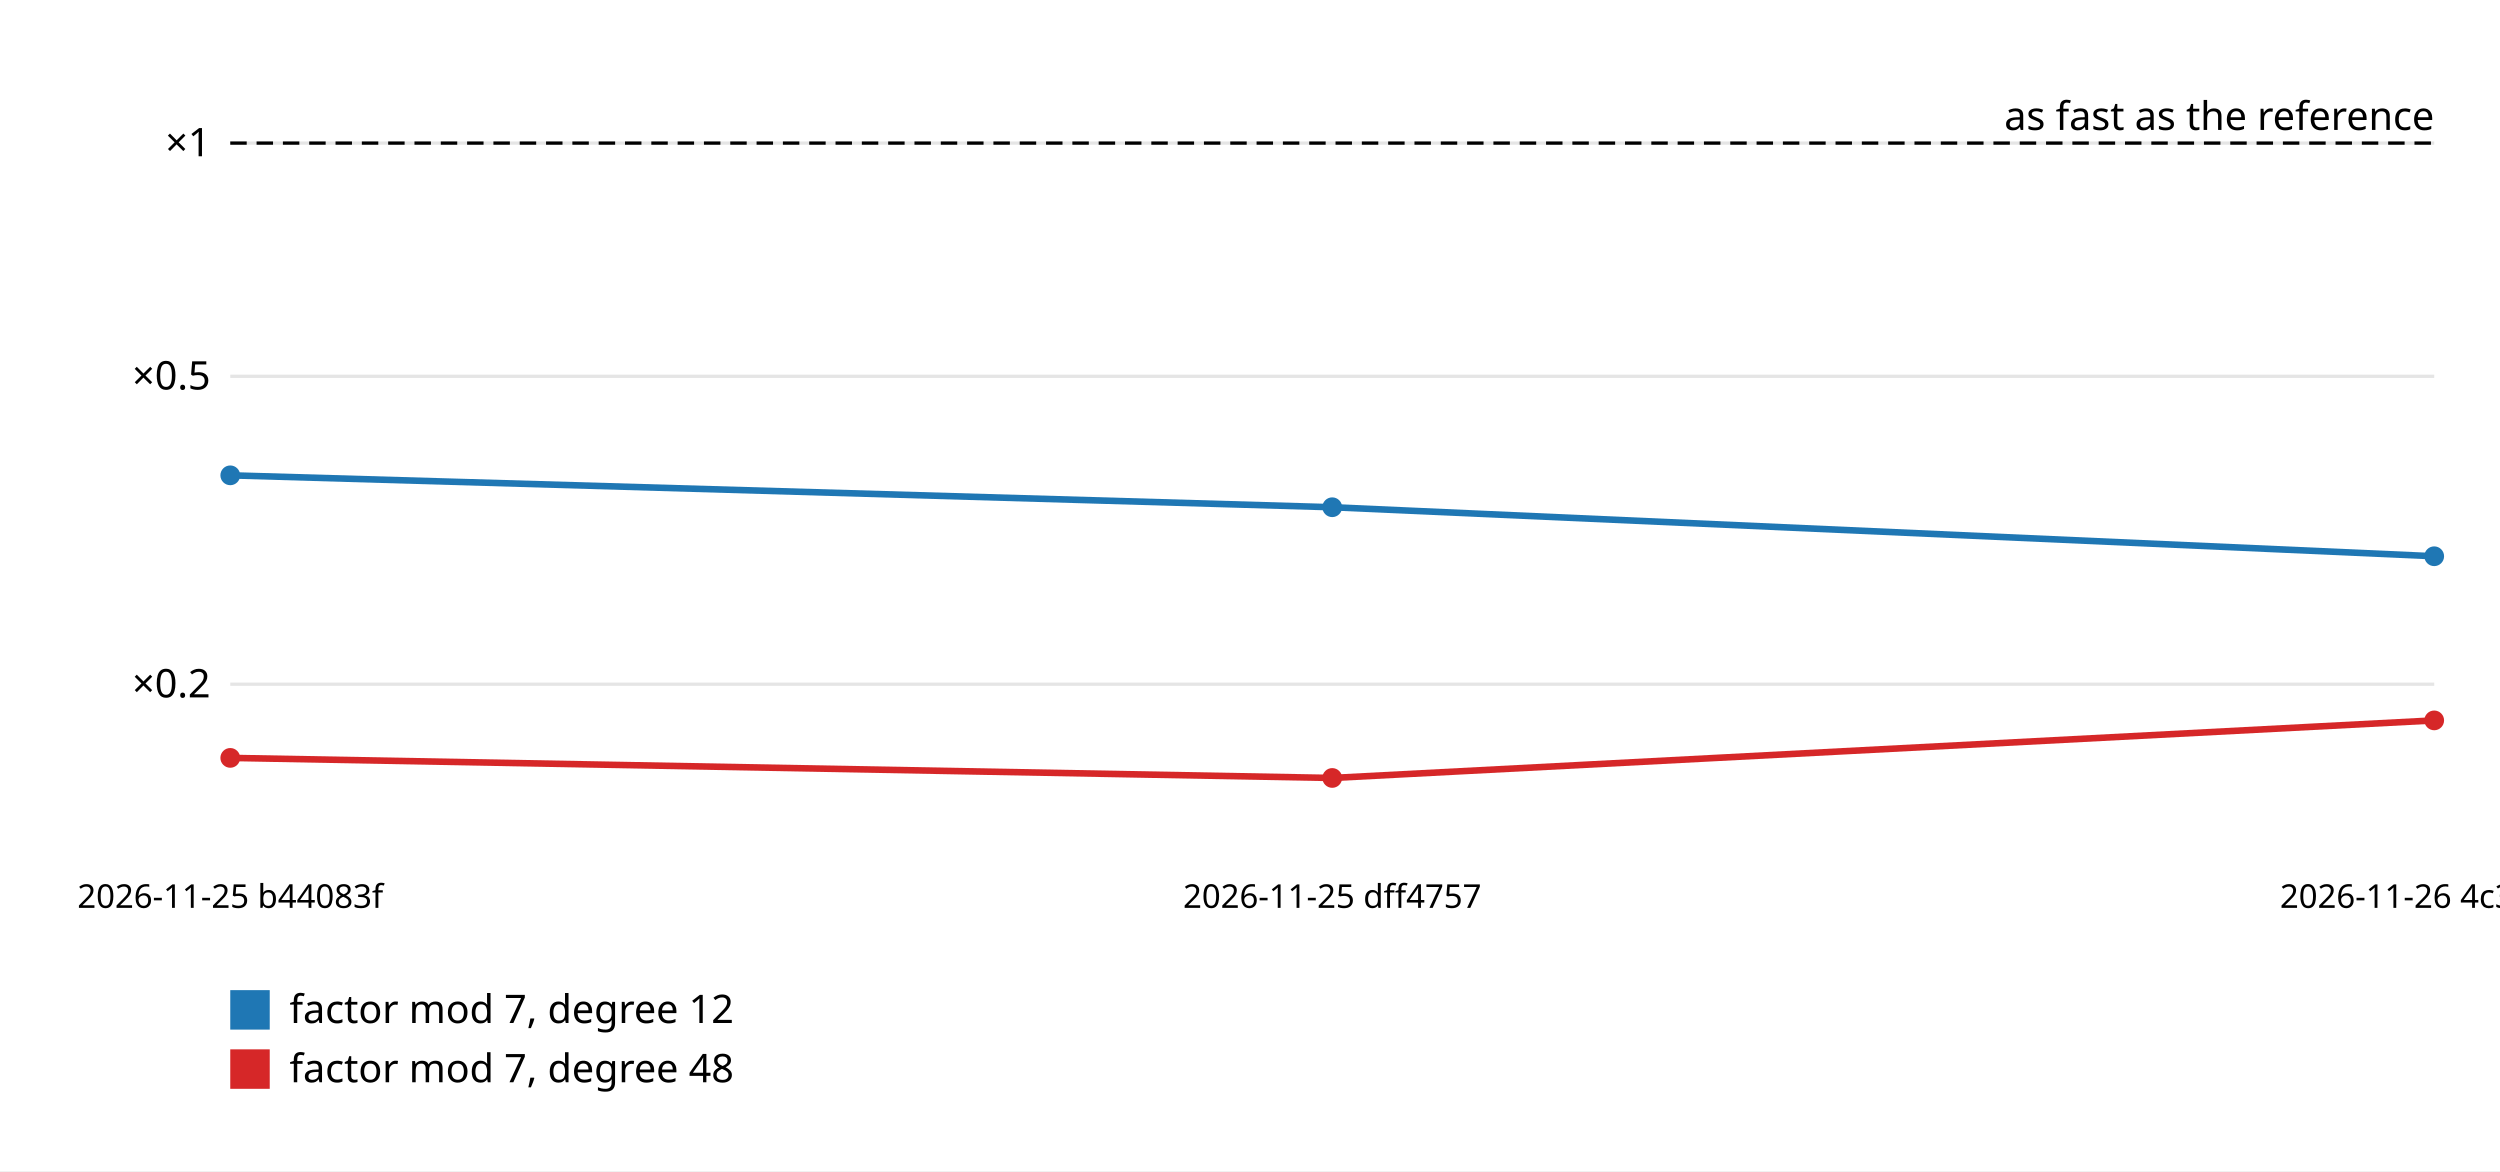
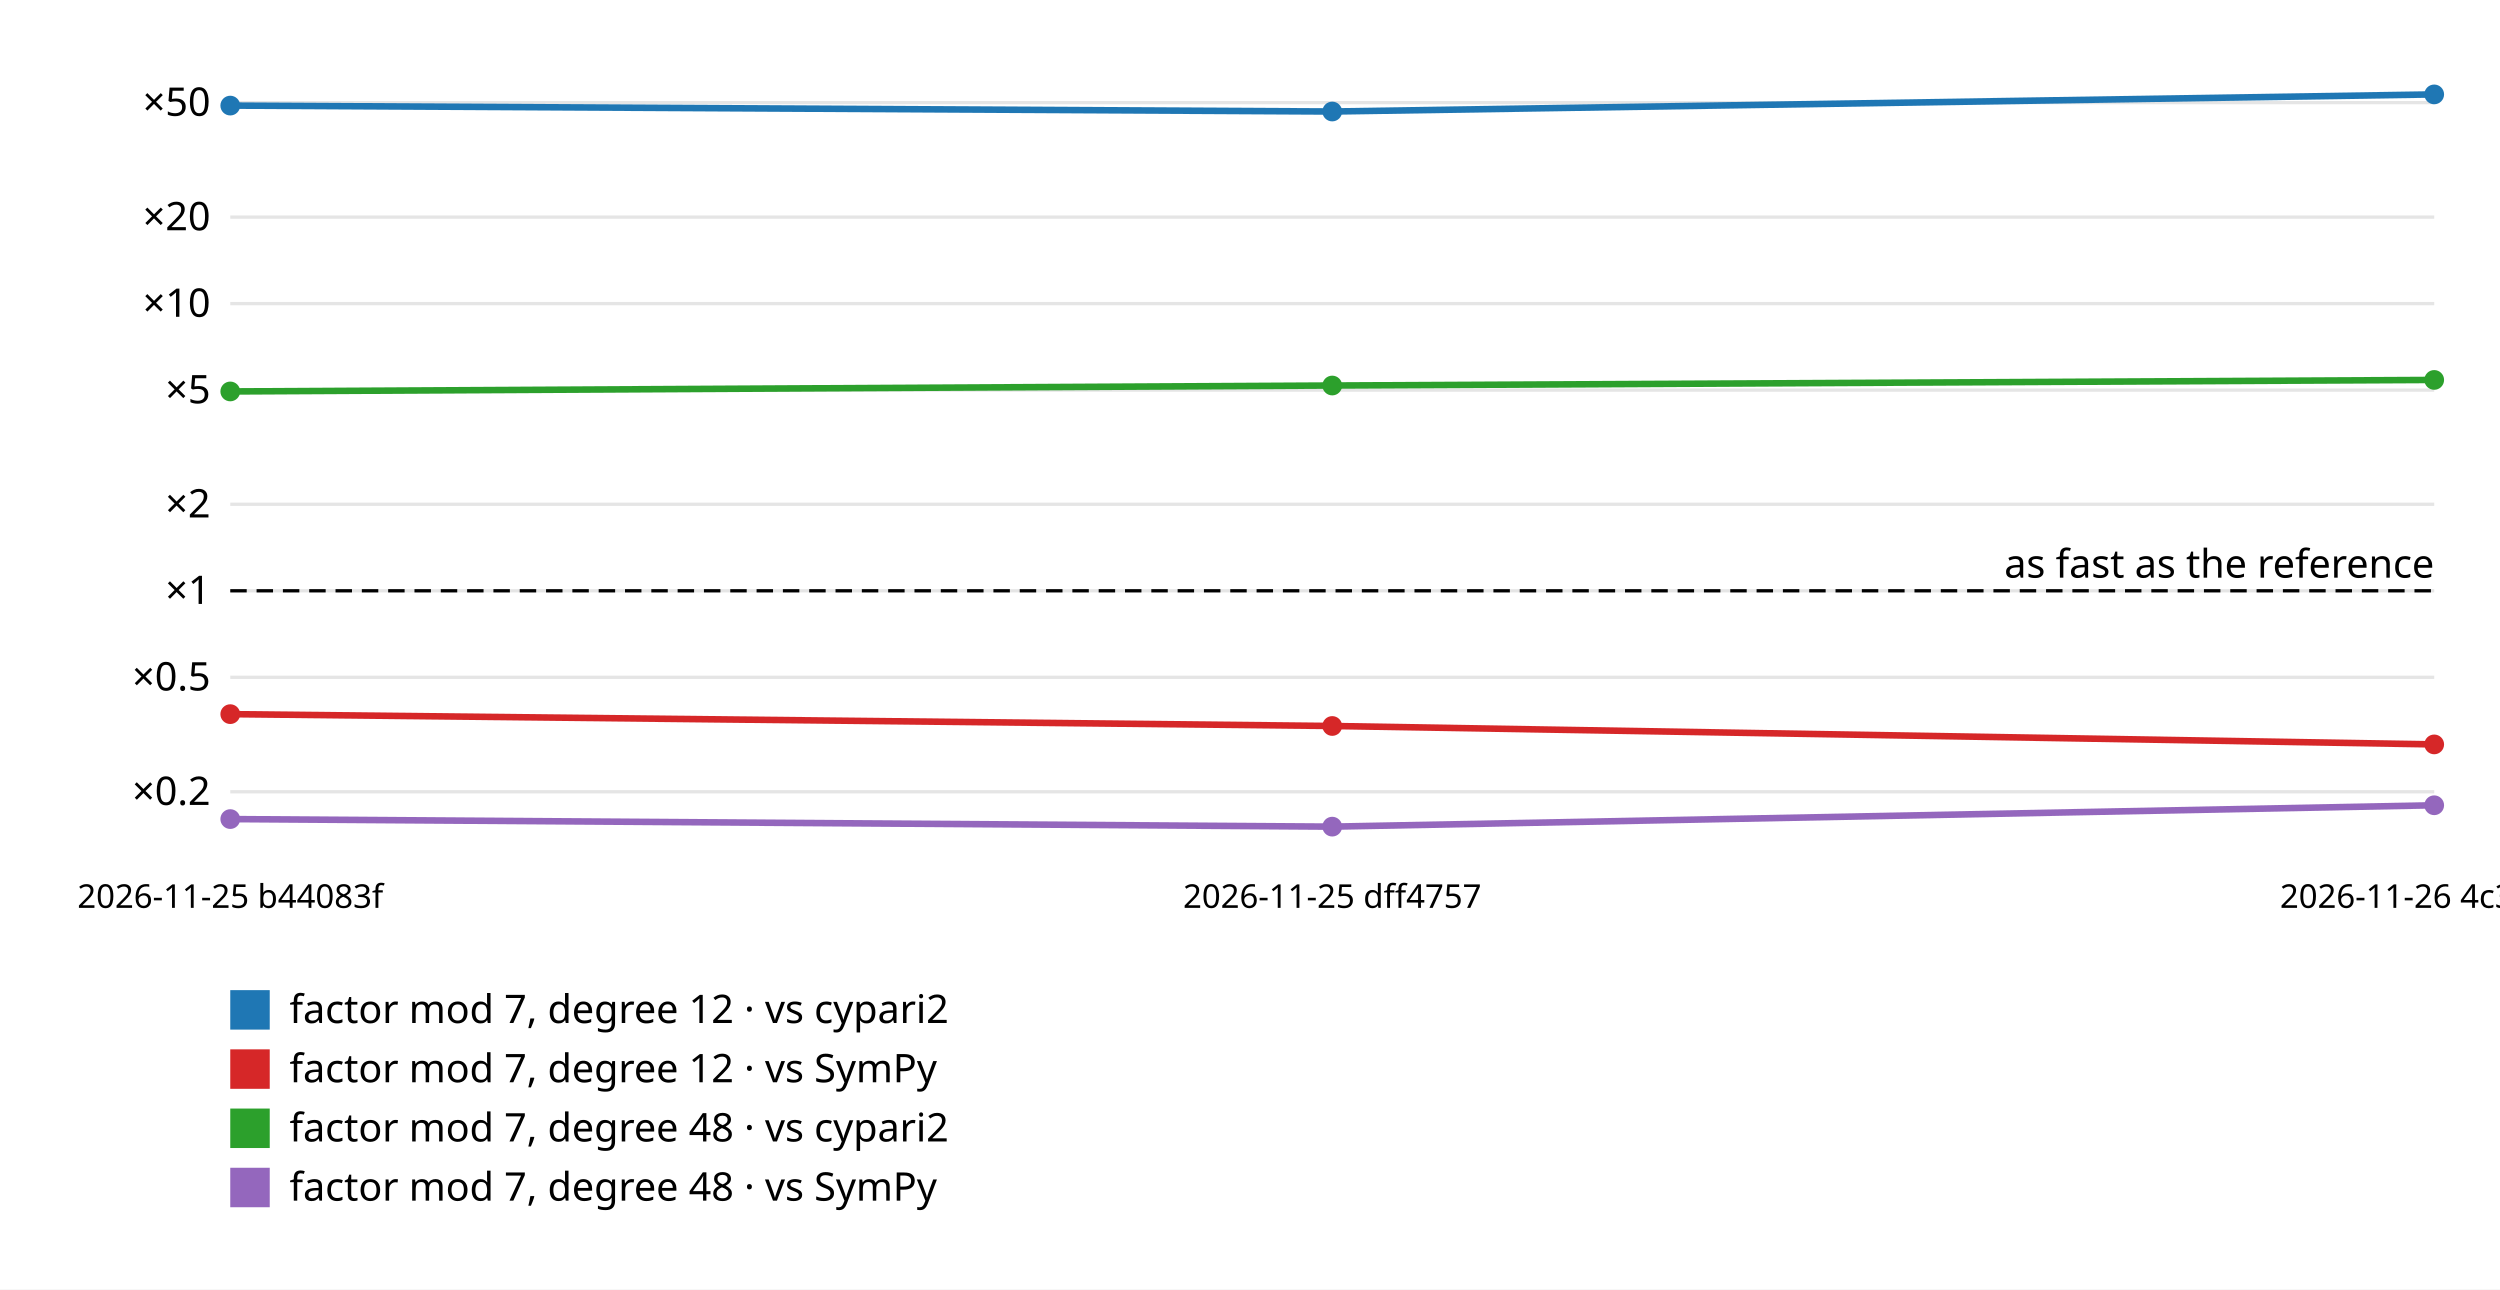
- <svg xmlns="http://www.w3.org/2000/svg" width="760" height="356" font-family="sans-serif" font-size="12">
-   <rect width="760" height="356" fill="white" />
-   <line x1="70" x2="740" y1="208.0" y2="208.0" stroke="#e5e5e5" />
-   <text x="64" y="212.0" text-anchor="end">×0.2</text>
-   <line x1="70" x2="740" y1="114.4" y2="114.4" stroke="#e5e5e5" />
-   <text x="64" y="118.4" text-anchor="end">×0.5</text>
-   <line x1="70" x2="740" y1="43.5" y2="43.5" stroke="#e5e5e5" />
-   <text x="64" y="47.5" text-anchor="end">×1</text>
-   <line x1="70" x2="740" y1="43.5" y2="43.5" stroke="black" stroke-dasharray="5 3" />
-   <text x="740" y="39.5" text-anchor="end">as fast as the reference</text>
+ <svg xmlns="http://www.w3.org/2000/svg" width="760" height="392" font-family="sans-serif" font-size="12">
+   <rect width="760" height="392" fill="white" />
+   <line x1="70" x2="740" y1="240.7" y2="240.7" stroke="#e5e5e5" />
+   <text x="64" y="244.7" text-anchor="end">×0.2</text>
+   <line x1="70" x2="740" y1="205.9" y2="205.9" stroke="#e5e5e5" />
+   <text x="64" y="209.9" text-anchor="end">×0.5</text>
+   <line x1="70" x2="740" y1="179.6" y2="179.6" stroke="#e5e5e5" />
+   <text x="64" y="183.6" text-anchor="end">×1</text>
+   <line x1="70" x2="740" y1="153.3" y2="153.3" stroke="#e5e5e5" />
+   <text x="64" y="157.3" text-anchor="end">×2</text>
+   <line x1="70" x2="740" y1="118.6" y2="118.6" stroke="#e5e5e5" />
+   <text x="64" y="122.6" text-anchor="end">×5</text>
+   <line x1="70" x2="740" y1="92.3" y2="92.3" stroke="#e5e5e5" />
+   <text x="64" y="96.3" text-anchor="end">×10</text>
+   <line x1="70" x2="740" y1="66.0" y2="66.0" stroke="#e5e5e5" />
+   <text x="64" y="70.0" text-anchor="end">×20</text>
+   <line x1="70" x2="740" y1="31.2" y2="31.2" stroke="#e5e5e5" />
+   <text x="64" y="35.2" text-anchor="end">×50</text>
+   <line x1="70" x2="740" y1="179.6" y2="179.6" stroke="black" stroke-dasharray="5 3" />
+   <text x="740" y="175.6" text-anchor="end">as fast as the reference</text>
  <text x="70.0" y="276" text-anchor="middle" font-size="10">2026-11-25 b44083f</text>
  <text x="405.0" y="276" text-anchor="middle" font-size="10">2026-11-25 dff4757</text>
  <text x="740.0" y="276" text-anchor="middle" font-size="10">2026-11-26 4c333a4</text>
-   <polyline points="70.0,144.5 405.0,154.2 740.0,169.1" fill="none" stroke="#1f77b4" stroke-width="2" />
-   <circle cx="70.0" cy="144.5" r="3" fill="#1f77b4" />
-   <circle cx="405.0" cy="154.2" r="3" fill="#1f77b4" />
-   <circle cx="740.0" cy="169.1" r="3" fill="#1f77b4" />
+   <polyline points="70.0,32.1 405.0,33.9 740.0,28.7" fill="none" stroke="#1f77b4" stroke-width="2" />
+   <circle cx="70.0" cy="32.1" r="3" fill="#1f77b4" />
+   <circle cx="405.0" cy="33.9" r="3" fill="#1f77b4" />
+   <circle cx="740.0" cy="28.7" r="3" fill="#1f77b4" />
  <rect x="70" y="301" width="12" height="12" fill="#1f77b4" />
-   <text x="88" y="311">factor mod 7, degree 12</text>
-   <polyline points="70.0,230.4 405.0,236.5 740.0,219.0" fill="none" stroke="#d62728" stroke-width="2" />
-   <circle cx="70.0" cy="230.4" r="3" fill="#d62728" />
-   <circle cx="405.0" cy="236.5" r="3" fill="#d62728" />
-   <circle cx="740.0" cy="219.0" r="3" fill="#d62728" />
+   <text x="88" y="311">factor mod 7, degree 12 · vs cypari2</text>
+   <polyline points="70.0,217.1 405.0,220.7 740.0,226.3" fill="none" stroke="#d62728" stroke-width="2" />
+   <circle cx="70.0" cy="217.1" r="3" fill="#d62728" />
+   <circle cx="405.0" cy="220.7" r="3" fill="#d62728" />
+   <circle cx="740.0" cy="226.3" r="3" fill="#d62728" />
  <rect x="70" y="319" width="12" height="12" fill="#d62728" />
-   <text x="88" y="329">factor mod 7, degree 48</text>
+   <text x="88" y="329">factor mod 7, degree 12 · vs SymPy</text>
+   <polyline points="70.0,119.0 405.0,117.2 740.0,115.5" fill="none" stroke="#2ca02c" stroke-width="2" />
+   <circle cx="70.0" cy="119.0" r="3" fill="#2ca02c" />
+   <circle cx="405.0" cy="117.2" r="3" fill="#2ca02c" />
+   <circle cx="740.0" cy="115.5" r="3" fill="#2ca02c" />
+   <rect x="70" y="337" width="12" height="12" fill="#2ca02c" />
+   <text x="88" y="347">factor mod 7, degree 48 · vs cypari2</text>
+   <polyline points="70.0,249.0 405.0,251.3 740.0,244.8" fill="none" stroke="#9467bd" stroke-width="2" />
+   <circle cx="70.0" cy="249.0" r="3" fill="#9467bd" />
+   <circle cx="405.0" cy="251.3" r="3" fill="#9467bd" />
+   <circle cx="740.0" cy="244.8" r="3" fill="#9467bd" />
+   <rect x="70" y="355" width="12" height="12" fill="#9467bd" />
+   <text x="88" y="365">factor mod 7, degree 48 · vs SymPy</text>
</svg>
